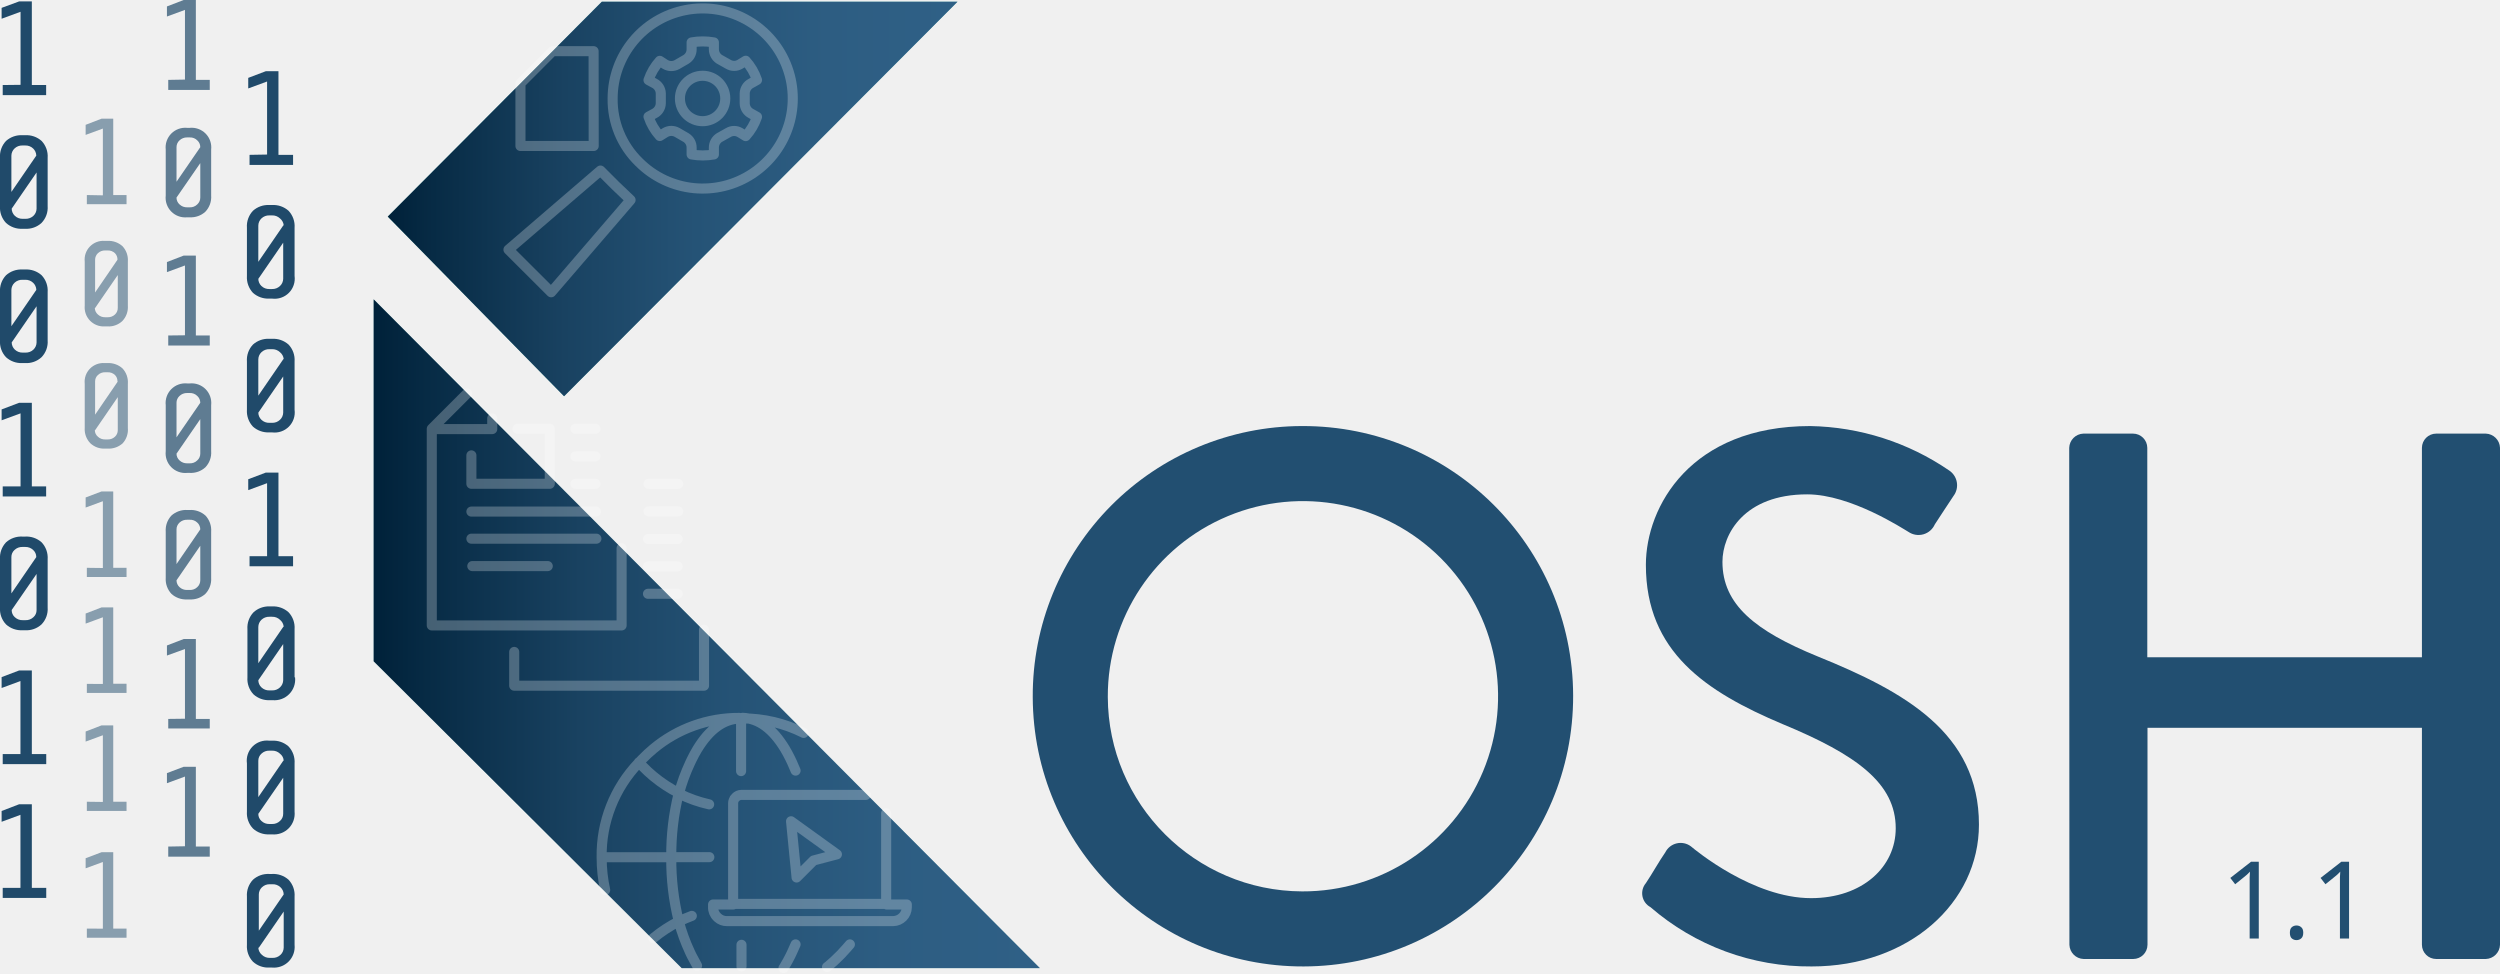
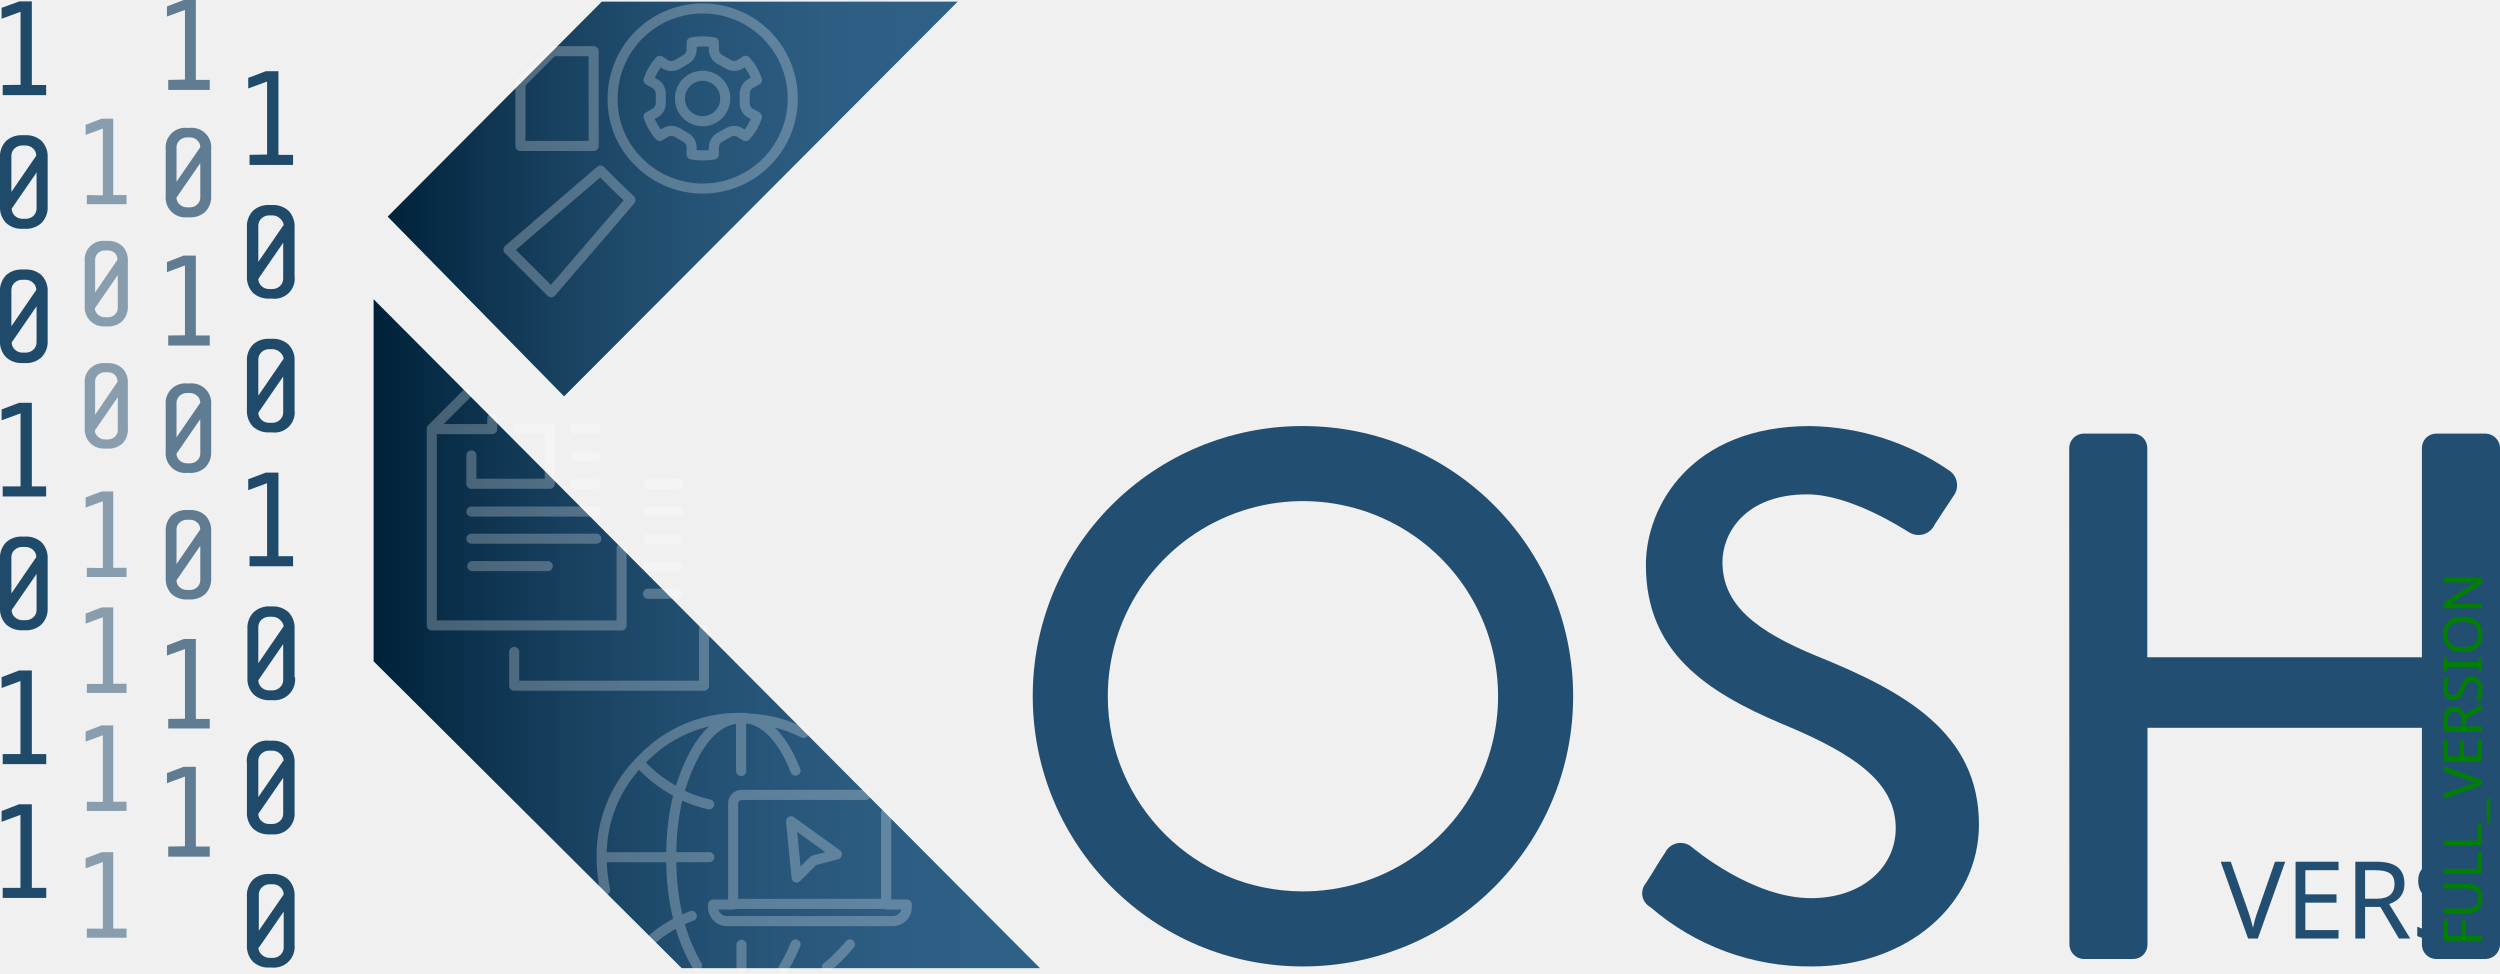
<svg xmlns="http://www.w3.org/2000/svg" xmlns:xlink="http://www.w3.org/1999/xlink" viewBox="0 0 248.15 96.65" version="1.1" id="svg4211">
  <defs id="defs4110">
    <style id="style4094">.cls-1{isolation:isolate;}.cls-2,.cls-3,.cls-4,.cls-5{fill:#224f71;}.cls-3,.cls-4,.cls-5,.cls-6{mix-blend-mode:multiply;}.cls-4{opacity:0.7;}.cls-5{opacity:0.5;}.cls-6{fill:#afdedc;}.cls-7{fill:url(#linear-gradient);}.cls-8{fill:url(#linear-gradient-2);}.cls-9{opacity:0.25;}.cls-10,.cls-11{fill:none;stroke:#fff;stroke-linecap:round;stroke-linejoin:round;}.cls-10{fill-rule:evenodd;}</style>
    <linearGradient id="linear-gradient" x1="38.49" y1="19.75" x2="95.04" y2="19.75" gradientUnits="userSpaceOnUse">
      <stop offset="0" stop-color="#002139" id="stop4096" />
      <stop offset="0.08" stop-color="#072b45" id="stop4098" />
      <stop offset="0.31" stop-color="#194261" id="stop4100" />
      <stop offset="0.54" stop-color="#255376" id="stop4102" />
      <stop offset="0.77" stop-color="#2d5d82" id="stop4104" />
      <stop offset="0.99" stop-color="#2f6086" id="stop4106" />
    </linearGradient>
    <linearGradient id="linear-gradient-2" x1="37.09" y1="62.9" x2="103.22" y2="62.9" xlink:href="#linear-gradient" />
    <linearGradient xlink:href="#linear-gradient" id="linearGradient4217" gradientUnits="userSpaceOnUse" x1="38.49" y1="19.75" x2="95.04" y2="19.75" />
  </defs>
  <path class="cls-2" d="m 129.25,42.29 a 26.82,26.82 0 1 1 -26.74,26.89 26.77,26.77 0 0 1 26.74,-26.89 z m 0,46.19 a 19.37,19.37 0 1 0 -19.29,-19.3 19.37,19.37 0 0 0 19.29,19.3 z" id="path4112" style="isolation:isolate;fill:#224f71" />
  <path class="cls-2" d="m 163.37,87.66 c 0.67,-1 1.26,-2.09 1.93,-3.06 a 1.7,1.7 0 0 1 2.54,-0.59 c 0.44,0.37 6.18,5.14 11.92,5.14 5.14,0 8.41,-3.13 8.41,-6.93 0,-4.47 -3.87,-7.3 -11.24,-10.35 -7.6,-3.21 -13.56,-7.16 -13.56,-15.8 0,-5.81 4.47,-13.78 16.31,-13.78 a 25.21,25.21 0 0 1 13.78,4.4 1.76,1.76 0 0 1 0.45,2.53 c -0.6,0.89 -1.27,1.94 -1.86,2.83 a 1.77,1.77 0 0 1 -2.61,0.75 c -0.52,-0.3 -5.74,-3.73 -10.06,-3.73 -6.25,0 -8.41,3.95 -8.41,6.7 0,4.25 3.27,6.86 9.46,9.39 8.64,3.5 16,7.6 16,16.69 0,7.75 -6.93,14.08 -16.61,14.08 a 24.14,24.14 0 0 1 -16,-5.89 1.56,1.56 0 0 1 -0.45,-2.38 z" id="path4114" style="isolation:isolate;fill:#224f71" />
  <path class="cls-2" d="m 205.39,44.45 a 1.46,1.46 0 0 1 1.41,-1.41 h 4.92 a 1.42,1.42 0 0 1 1.42,1.41 V 65.24 H 240.4 V 44.45 a 1.42,1.42 0 0 1 1.42,-1.41 h 4.91 a 1.46,1.46 0 0 1 1.42,1.41 v 49.33 a 1.46,1.46 0 0 1 -1.42,1.41 h -4.91 A 1.42,1.42 0 0 1 240.4,93.78 V 72.24 h -27.24 v 21.54 a 1.42,1.42 0 0 1 -1.42,1.41 h -4.92 a 1.46,1.46 0 0 1 -1.41,-1.41 z" id="path4116" style="isolation:isolate;fill:#224f71" />
  <path class="cls-3" d="m 0.27,8.44 v 1 h 4.31 v -1 H 3.16 V 0.14 H 1.9 L 0.16,0.78 V 1.86 L 2.04,1.17 v 7.25 z" id="path4124" style="isolation:isolate;mix-blend-mode:multiply;fill:#224f71" />
  <path class="cls-3" d="M 4.73,20.45 V 15.67 A 2.21,2.21 0 0 0 4.13,13.99 2.26,2.26 0 0 0 2.5,13.42 H 2.23 A 2.26,2.26 0 0 0 0.6,13.99 2.21,2.21 0 0 0 0,15.67 v 4.78 a 2.21,2.21 0 0 0 0.6,1.68 2.26,2.26 0 0 0 1.63,0.58 H 2.5 a 2.22,2.22 0 0 0 1.62,-0.58 2.18,2.18 0 0 0 0.61,-1.68 z m -1.13,-5 -2.47,3.6 v -3.6 a 1,1 0 0 1 0.31,-0.71 1.09,1.09 0 0 1 0.79,-0.3 H 2.5 a 1.09,1.09 0 0 1 0.79,0.3 1,1 0 0 1 0.31,0.68 z m -2.44,5.26 2.47,-3.59 v 3.59 a 1,1 0 0 1 -0.31,0.71 1.09,1.09 0 0 1 -0.79,0.3 H 2.26 A 1.09,1.09 0 0 1 1.47,21.42 1,1 0 0 1 1.16,20.71 Z" id="path4126" style="isolation:isolate;mix-blend-mode:multiply;fill:#224f71" />
  <path class="cls-3" d="M 4.73,33.78 V 29 A 2.21,2.21 0 0 0 4.13,27.32 2.26,2.26 0 0 0 2.5,26.75 H 2.23 A 2.26,2.26 0 0 0 0.6,27.32 2.21,2.21 0 0 0 0,29 v 4.78 a 2.21,2.21 0 0 0 0.6,1.68 2.26,2.26 0 0 0 1.63,0.58 H 2.5 a 2.22,2.22 0 0 0 1.62,-0.58 2.18,2.18 0 0 0 0.61,-1.68 z m -1.13,-5 -2.47,3.6 v -3.6 a 1,1 0 0 1 0.31,-0.71 1.09,1.09 0 0 1 0.79,-0.3 H 2.5 a 1.09,1.09 0 0 1 0.79,0.3 1,1 0 0 1 0.31,0.63 z M 1.16,33.99 3.63,30.4 v 3.59 A 1,1 0 0 1 3.32,34.7 1.09,1.09 0 0 1 2.53,35 H 2.26 A 1.09,1.09 0 0 1 1.47,34.7 1,1 0 0 1 1.16,33.99 Z" id="path4128" style="isolation:isolate;mix-blend-mode:multiply;fill:#224f71" />
  <path class="cls-3" d="m 0.27,48.28 v 1 h 4.31 v -1 H 3.16 v -8.3 H 1.9 l -1.74,0.66 v 1.08 l 1.88,-0.69 v 7.25 z" id="path4130" style="isolation:isolate;mix-blend-mode:multiply;fill:#224f71" />
  <path class="cls-3" d="M 4.73,60.3 V 55.52 A 2.23,2.23 0 0 0 4.13,53.83 2.26,2.26 0 0 0 2.5,53.26 H 2.23 A 2.26,2.26 0 0 0 0.6,53.83 2.23,2.23 0 0 0 0,55.52 v 4.78 a 2.21,2.21 0 0 0 0.6,1.68 2.26,2.26 0 0 0 1.63,0.58 H 2.5 A 2.22,2.22 0 0 0 4.12,61.98 2.18,2.18 0 0 0 4.73,60.3 Z m -1.13,-5 -2.47,3.6 v -3.6 a 0.93,0.93 0 0 1 0.31,-0.71 1.09,1.09 0 0 1 0.79,-0.3 H 2.5 a 1.09,1.09 0 0 1 0.79,0.3 0.93,0.93 0 0 1 0.31,0.68 z m -2.44,5.25 2.47,-3.58 v 3.58 a 0.92,0.92 0 0 1 -0.31,0.71 1.09,1.09 0 0 1 -0.79,0.3 H 2.26 A 1.09,1.09 0 0 1 1.47,61.26 0.92,0.92 0 0 1 1.16,60.55 Z" id="path4132" style="isolation:isolate;mix-blend-mode:multiply;fill:#224f71" />
  <path class="cls-3" d="m 0.27,74.85 v 1 h 4.32 v -1 H 3.16 v -8.3 H 1.9 l -1.74,0.66 v 1.08 L 2.03,67.6 v 7.25 z" id="path4134" style="isolation:isolate;mix-blend-mode:multiply;fill:#224f71" />
  <path class="cls-3" d="m 0.27,88.13 v 1 h 4.32 v -1 H 3.16 v -8.3 H 1.9 L 0.16,80.5 v 1.07 l 1.87,-0.69 v 7.25 z" id="path4136" style="isolation:isolate;mix-blend-mode:multiply;fill:#224f71" />
  <path class="cls-3" d="m 24.77,15.37 v 1 h 4.32 v -1 h -1.45 v -8.3 h -1.26 l -1.74,0.66 v 1.05 l 1.87,-0.69 v 7.25 z" id="path4138" style="isolation:isolate;mix-blend-mode:multiply;fill:#224f71" />
  <path class="cls-3" d="M 29.24,27.39 V 22.61 A 2.22,2.22 0 0 0 28.64,20.92 2.27,2.27 0 0 0 27,20.35 h -0.26 a 2.25,2.25 0 0 0 -1.63,0.57 2.22,2.22 0 0 0 -0.6,1.69 v 4.78 a 2.24,2.24 0 0 0 0.6,1.68 2.28,2.28 0 0 0 1.63,0.57 H 27 a 2,2 0 0 0 2.24,-2.25 z m -1.13,-5 -2.47,3.6 v -3.6 a 1,1 0 0 1 0.31,-0.71 1.09,1.09 0 0 1 0.79,-0.3 H 27 a 1.08,1.08 0 0 1 0.79,0.3 1,1 0 0 1 0.37,0.67 z m -2.47,5.29 2.47,-3.59 v 3.59 a 1,1 0 0 1 -0.32,0.71 1.08,1.08 0 0 1 -0.79,0.3 h -0.26 a 1.09,1.09 0 0 1 -0.79,-0.3 1,1 0 0 1 -0.31,-0.75 z" id="path4140" style="isolation:isolate;mix-blend-mode:multiply;fill:#224f71" />
  <path class="cls-3" d="M 29.24,40.67 V 35.88 A 2.21,2.21 0 0 0 28.64,34.2 2.27,2.27 0 0 0 27,33.63 h -0.26 a 2.25,2.25 0 0 0 -1.63,0.57 2.21,2.21 0 0 0 -0.6,1.68 v 4.79 a 2.24,2.24 0 0 0 0.6,1.68 2.28,2.28 0 0 0 1.63,0.57 H 27 a 2,2 0 0 0 2.24,-2.25 z m -1.13,-5 -2.47,3.6 v -3.6 a 1,1 0 0 1 0.31,-0.71 1.09,1.09 0 0 1 0.79,-0.3 H 27 a 1.08,1.08 0 0 1 0.79,0.3 1,1 0 0 1 0.37,0.67 z m -2.47,5.29 2.47,-3.59 v 3.59 a 1,1 0 0 1 -0.32,0.71 1.08,1.08 0 0 1 -0.79,0.3 h -0.26 a 1.09,1.09 0 0 1 -0.79,-0.3 1,1 0 0 1 -0.31,-0.75 z" id="path4142" style="isolation:isolate;mix-blend-mode:multiply;fill:#224f71" />
  <path class="cls-3" d="m 24.77,55.21 v 1 h 4.32 v -1 h -1.45 v -8.3 h -1.26 l -1.74,0.66 v 1.08 l 1.87,-0.69 v 7.25 z" id="path4144" style="isolation:isolate;mix-blend-mode:multiply;fill:#224f71" />
  <path class="cls-3" d="M 29.24,67.23 V 62.45 A 2.21,2.21 0 0 0 28.64,60.77 2.28,2.28 0 0 0 27,60.19 h -0.26 a 2.25,2.25 0 0 0 -1.58,0.59 2.21,2.21 0 0 0 -0.6,1.68 v 4.78 a 2.21,2.21 0 0 0 0.6,1.68 2.24,2.24 0 0 0 1.63,0.58 h 0.26 a 2.06,2.06 0 0 0 2.24,-2.26 z m -1.13,-5 -2.47,3.6 v -3.6 a 1,1 0 0 1 0.31,-0.71 1.09,1.09 0 0 1 0.79,-0.3 H 27 a 1.08,1.08 0 0 1 0.79,0.3 1,1 0 0 1 0.37,0.68 z m -2.47,5.29 2.47,-3.59 v 3.59 a 1,1 0 0 1 -0.32,0.71 1.08,1.08 0 0 1 -0.79,0.3 h -0.26 a 1.09,1.09 0 0 1 -0.79,-0.3 1,1 0 0 1 -0.31,-0.74 z" id="path4146" style="isolation:isolate;mix-blend-mode:multiply;fill:#224f71" />
  <path class="cls-3" d="M 29.24,80.52 V 75.78 A 2.23,2.23 0 0 0 28.64,74.09 2.27,2.27 0 0 0 27,73.52 h -0.26 a 2,2 0 0 0 -2.23,2.26 v 4.78 a 2.21,2.21 0 0 0 0.6,1.68 2.24,2.24 0 0 0 1.63,0.58 H 27 a 2.06,2.06 0 0 0 2.24,-2.26 z m -1.13,-5 -2.47,3.6 v -3.6 a 0.93,0.93 0 0 1 0.31,-0.71 1.09,1.09 0 0 1 0.79,-0.3 H 27 a 1.08,1.08 0 0 1 0.79,0.3 0.94,0.94 0 0 1 0.37,0.68 z m -2.47,5.26 2.47,-3.58 v 3.58 a 0.94,0.94 0 0 1 -0.32,0.71 1.08,1.08 0 0 1 -0.79,0.3 h -0.26 a 1.09,1.09 0 0 1 -0.79,-0.3 0.93,0.93 0 0 1 -0.31,-0.71 z" id="path4148" style="isolation:isolate;mix-blend-mode:multiply;fill:#224f71" />
  <path class="cls-3" d="M 29.24,93.78 V 89 A 2.21,2.21 0 0 0 28.64,87.32 2.27,2.27 0 0 0 27,86.75 h -0.26 a 2.25,2.25 0 0 0 -1.63,0.57 2.21,2.21 0 0 0 -0.6,1.68 v 4.78 a 2.21,2.21 0 0 0 0.6,1.68 2.24,2.24 0 0 0 1.63,0.58 H 27 a 2.06,2.06 0 0 0 2.24,-2.26 z m -1.08,-5 -2.47,3.6 v -3.6 a 1,1 0 0 1 0.31,-0.71 1.09,1.09 0 0 1 0.79,-0.3 h 0.26 a 1.08,1.08 0 0 1 0.79,0.3 1,1 0 0 1 0.32,0.71 z m -2.47,5.29 2.47,-3.59 v 3.59 a 1,1 0 0 1 -0.32,0.71 1.08,1.08 0 0 1 -0.79,0.3 H 26.79 A 1.09,1.09 0 0 1 26,94.78 1,1 0 0 1 25.64,94.06 Z" id="path4150" style="isolation:isolate;mix-blend-mode:multiply;fill:#224f71" />
  <path class="cls-4" d="m 16.7,7.93 v 1 h 4.12 v -1 H 19.44 V 0 h -1.21 l -1.66,0.64 v 1 L 18.36,0.98 V 7.9 Z" id="path4152" style="opacity:0.7;isolation:isolate;mix-blend-mode:multiply;fill:#224f71" />
  <path class="cls-4" d="m 20.96,19.41 v -4.56 a 1.95,1.95 0 0 0 -2.13,-2.16 h -0.25 a 1.95,1.95 0 0 0 -2.13,2.16 v 4.56 a 1.95,1.95 0 0 0 2.13,2.16 h 0.25 a 2.13,2.13 0 0 0 1.55,-0.55 2.1,2.1 0 0 0 0.58,-1.61 z m -1.08,-4.8 -2.36,3.43 v -3.43 a 0.9,0.9 0 0 1 0.3,-0.68 1.06,1.06 0 0 1 0.76,-0.29 h 0.25 a 1,1 0 0 1 0.75,0.29 0.9,0.9 0 0 1 0.3,0.68 z m -2.36,5 2.36,-3.42 v 3.42 a 0.9,0.9 0 0 1 -0.3,0.68 1,1 0 0 1 -0.75,0.29 h -0.25 a 1.06,1.06 0 0 1 -0.76,-0.29 0.9,0.9 0 0 1 -0.3,-0.64 z" id="path4154" style="opacity:0.7;isolation:isolate;mix-blend-mode:multiply;fill:#224f71" />
  <path class="cls-4" d="m 16.7,33.3 v 1 h 4.12 v -1 h -1.38 v -7.93 h -1.21 l -1.66,0.64 v 1 l 1.79,-0.66 v 6.93 z" id="path4156" style="opacity:0.7;isolation:isolate;mix-blend-mode:multiply;fill:#224f71" />
  <path class="cls-4" d="m 20.96,44.78 v -4.56 a 1.95,1.95 0 0 0 -2.13,-2.16 h -0.25 a 1.95,1.95 0 0 0 -2.13,2.16 v 4.56 a 1.95,1.95 0 0 0 2.13,2.16 h 0.25 a 2.13,2.13 0 0 0 1.55,-0.55 2.1,2.1 0 0 0 0.58,-1.61 z m -1.08,-4.8 -2.36,3.43 v -3.43 a 0.91,0.91 0 0 1 0.3,-0.68 1.06,1.06 0 0 1 0.76,-0.29 h 0.25 a 1,1 0 0 1 0.75,0.29 0.91,0.91 0 0 1 0.3,0.67 z m -2.36,5.05 2.36,-3.43 v 3.43 a 0.89,0.89 0 0 1 -0.3,0.67 1,1 0 0 1 -0.75,0.29 h -0.25 a 1.06,1.06 0 0 1 -0.76,-0.29 0.89,0.89 0 0 1 -0.3,-0.68 z" id="path4158" style="opacity:0.7;isolation:isolate;mix-blend-mode:multiply;fill:#224f71" />
  <path class="cls-4" d="m 16.7,71.36 v 0.95 h 4.12 v -0.95 h -1.38 v -7.93 h -1.21 l -1.66,0.64 v 1 l 1.79,-0.65 v 6.92 z" id="path4160" style="opacity:0.7;isolation:isolate;mix-blend-mode:multiply;fill:#224f71" />
  <path class="cls-4" d="m 20.96,57.36 v -4.58 a 2.12,2.12 0 0 0 -0.57,-1.61 2.18,2.18 0 0 0 -1.56,-0.55 h -0.25 a 2.18,2.18 0 0 0 -1.56,0.55 2.12,2.12 0 0 0 -0.57,1.61 v 4.57 a 2.13,2.13 0 0 0 0.57,1.6 2.15,2.15 0 0 0 1.56,0.55 h 0.25 a 2.13,2.13 0 0 0 1.55,-0.55 2.09,2.09 0 0 0 0.58,-1.59 z m -1.08,-4.81 -2.36,3.44 v -3.44 a 0.91,0.91 0 0 1 0.3,-0.68 1.05,1.05 0 0 1 0.76,-0.28 h 0.25 a 1,1 0 0 1 0.75,0.28 0.91,0.91 0 0 1 0.3,0.68 z m -2.36,5.05 2.36,-3.43 v 3.43 a 0.91,0.91 0 0 1 -0.3,0.68 1,1 0 0 1 -0.75,0.28 h -0.25 a 1.05,1.05 0 0 1 -0.76,-0.28 0.91,0.91 0 0 1 -0.3,-0.68 z" id="path4162" style="opacity:0.7;isolation:isolate;mix-blend-mode:multiply;fill:#224f71" />
  <path class="cls-4" d="m 16.7,84.03 v 1 h 4.12 v -1 h -1.38 v -7.92 h -1.21 l -1.66,0.63 v 1 l 1.79,-0.66 V 84 Z" id="path4164" style="opacity:0.7;isolation:isolate;mix-blend-mode:multiply;fill:#224f71" />
  <path class="cls-5" d="m 8.62,19.36 v 0.91 h 3.94 V 19.36 H 11.24 V 11.78 H 10.08 L 8.5,12.39 v 1 l 1.71,-0.63 v 6.63 z" id="path4166" style="opacity:0.5;isolation:isolate;mix-blend-mode:multiply;fill:#224f71" />
  <path class="cls-5" d="m 12.69,30.34 v -4.37 a 2,2 0 0 0 -0.54,-1.54 2.07,2.07 0 0 0 -1.5,-0.52 h -0.24 a 1.86,1.86 0 0 0 -2,2.06 v 4.37 a 1.89,1.89 0 0 0 2,2.06 h 0.24 a 2,2 0 0 0 1.49,-0.53 2,2 0 0 0 0.55,-1.53 z m -1,-4.6 -2.25,3.29 v -3.25 a 0.88,0.88 0 0 1 0.28,-0.65 1,1 0 0 1 0.72,-0.27 h 0.24 a 1,1 0 0 1 0.73,0.27 0.88,0.88 0 0 1 0.25,0.65 z m -2.25,4.83 2.25,-3.27 v 3.27 a 0.86,0.86 0 0 1 -0.28,0.65 1,1 0 0 1 -0.73,0.27 H 10.44 A 1,1 0 0 1 9.72,31.22 0.86,0.86 0 0 1 9.41,30.57 Z" id="path4168" style="opacity:0.5;isolation:isolate;mix-blend-mode:multiply;fill:#224f71" />
  <path class="cls-5" d="m 8.62,67.88 v 0.9 h 3.94 V 67.87 H 11.24 V 60.29 H 10.08 L 8.5,60.9 v 1 l 1.71,-0.63 v 6.62 z" id="path4170" style="opacity:0.5;isolation:isolate;mix-blend-mode:multiply;fill:#224f71" />
  <path class="cls-5" d="m 8.62,92.17 v 0.91 h 3.94 v -0.91 h -1.32 v -7.58 h -1.16 l -1.58,0.6 v 1 l 1.71,-0.63 v 6.62 z" id="path4172" style="opacity:0.5;isolation:isolate;mix-blend-mode:multiply;fill:#224f71" />
  <path class="cls-5" d="m 8.62,56.36 v 0.91 h 3.94 v -0.91 h -1.32 v -7.58 h -1.16 l -1.58,0.6 v 1 l 1.71,-0.63 v 6.63 z" id="path4174" style="opacity:0.5;isolation:isolate;mix-blend-mode:multiply;fill:#224f71" />
  <path class="cls-5" d="M 12.69,42.47 V 38.1 a 2,2 0 0 0 -0.54,-1.54 2.07,2.07 0 0 0 -1.5,-0.52 h -0.24 a 1.86,1.86 0 0 0 -2,2.06 v 4.37 a 2,2 0 0 0 0.56,1.53 2,2 0 0 0 1.48,0.53 h 0.24 A 2.07,2.07 0 0 0 12.18,44 2,2 0 0 0 12.69,42.47 Z m -1,-4.6 -2.25,3.29 v -3.29 a 0.86,0.86 0 0 1 0.28,-0.65 1,1 0 0 1 0.72,-0.27 h 0.24 a 1,1 0 0 1 0.73,0.27 0.86,0.86 0 0 1 0.25,0.65 z m -2.25,4.83 2.25,-3.28 v 3.28 a 0.86,0.86 0 0 1 -0.28,0.65 1,1 0 0 1 -0.73,0.27 H 10.44 A 1,1 0 0 1 9.72,43.35 0.86,0.86 0 0 1 9.41,42.7 Z" id="path4176" style="opacity:0.5;isolation:isolate;mix-blend-mode:multiply;fill:#224f71" />
  <path class="cls-5" d="m 8.62,79.58 v 0.91 h 3.94 V 79.58 H 11.24 V 72 H 10.08 L 8.5,72.61 v 1 l 1.71,-0.63 v 6.62 z" id="path4178" style="opacity:0.5;isolation:isolate;mix-blend-mode:multiply;fill:#224f71" />
  <polygon class="cls-6" points="37.09,29.71 37.09,65.64 67.67,96.1 103.22,96.1 " id="polygon4180" style="isolation:isolate;mix-blend-mode:multiply;fill:#afdedc" />
  <polygon class="cls-6" points="55.99,39.33 95.04,0.17 59.74,0.17 38.49,21.5 " id="polygon4182" style="isolation:isolate;mix-blend-mode:multiply;fill:#afdedc" />
  <polygon class="cls-6" points="55.99,39.33 95.04,0.17 59.74,0.17 38.49,21.5 " id="polygon4184" style="isolation:isolate;mix-blend-mode:multiply;fill:#afdedc" />
  <polygon class="cls-7" points="55.99,39.33 95.04,0.17 59.74,0.17 38.49,21.5 " id="polygon4186" style="isolation:isolate;fill:url(#linearGradient4217)" />
  <polygon class="cls-8" points="37.09,29.71 37.09,65.64 67.67,96.1 103.22,96.1 " id="polygon4188" style="isolation:isolate;fill:url(#linear-gradient-2)" />
  <g class="cls-9" id="g4192" style="opacity:0.25;isolation:isolate">
    <path class="cls-10" d="m 484.63,443.42 v 2.82 h 7.78 v -5.46 h -3.2 m 7.74,5.47 h -2 m 0,-2.73 h 2 m 0,-2.74 h -2 M 484.63,449 H 497 m -10.3,-9.25 v 1.06 h -6 v 19.49 h 18.84 v -7.67 m -18.84,-11.85 3.51,-3.51 m 18,11.71 h 2.95 m 0,-2.73 h -2.95 m -13.33,16.68 v 3.35 h 18.84 v -5.56 m -23,-6.31 h 7.49 m 4.83,-2.72 h -12.41 m 20.48,5.47 h -2.95 m 0,-2.72 h 2.95 m 0,-2.72 h -2.95" transform="translate(-437.84,-398.22)" id="path4190" style="fill:none;fill-rule:evenodd;stroke:#ffffff;stroke-linecap:round;stroke-linejoin:round" />
  </g>
  <g class="cls-9" id="g4202" style="opacity:0.25;isolation:isolate">
    <polygon class="cls-11" points="51.66,8.28 51.66,14.49 58.93,14.49 58.92,5.08 54.85,5.08 " id="polygon4194" style="fill:none;stroke:#ffffff;stroke-linecap:round;stroke-linejoin:round" />
    <path class="cls-11" d="m 498.92,416.63 -1.48,-1.48 -9.13,7.85 v 0 l 4.24,4.23 v 0 l 7.88,-9.16 z" transform="translate(-437.84,-398.22)" id="path4196" style="fill:none;stroke:#ffffff;stroke-linecap:round;stroke-linejoin:round" />
    <path class="cls-11" d="m 501.26,414.31 a 8.94,8.94 0 1 0 -2.61,-6.32 8.63,8.63 0 0 0 2.61,6.32 z m 1.54,-7.82 -0.59,-0.32 a 5.4,5.4 0 0 1 1.12,-1.91 l 0.56,0.36 a 1.17,1.17 0 0 0 1.17,0 l 0.88,-0.51 a 1.16,1.16 0 0 0 0.55,-1 v -0.68 a 6.16,6.16 0 0 1 2.21,0 v 0.67 a 1.18,1.18 0 0 0 0.54,1 l 0.89,0.5 a 1.13,1.13 0 0 0 1.16,0 l 0.57,-0.35 a 5.4,5.4 0 0 1 1.12,1.91 l -0.59,0.33 a 1.16,1.16 0 0 0 -0.63,1 v 1 a 1.16,1.16 0 0 0 0.63,1 l 0.59,0.33 a 5.4,5.4 0 0 1 -1.12,1.91 l -0.57,-0.35 a 1.13,1.13 0 0 0 -1.16,0 l -0.89,0.5 a 1.17,1.17 0 0 0 -0.54,1 v 0.67 a 6.16,6.16 0 0 1 -2.21,0 v -0.67 a 1.16,1.16 0 0 0 -0.55,-1 l -0.88,-0.51 a 1.17,1.17 0 0 0 -1.17,0 l -0.56,0.35 a 5.35,5.35 0 0 1 -1.12,-1.92 l 0.59,-0.32 a 1.16,1.16 0 0 0 0.63,-1 v -1 a 1.16,1.16 0 0 0 -0.63,-0.99 z" transform="translate(-437.84,-398.22)" id="path4198" style="fill:none;stroke:#ffffff;stroke-linecap:round;stroke-linejoin:round" />
    <path class="cls-11" d="m 507.58,410.25 a 2.25,2.25 0 0 0 2.25,-2.26 2.25,2.25 0 1 0 -4.5,0 2.25,2.25 0 0 0 2.25,2.26 z" transform="translate(-437.84,-398.22)" id="path4200" style="fill:none;stroke:#ffffff;stroke-linecap:round;stroke-linejoin:round" />
  </g>
  <g class="cls-9" id="g4206" style="opacity:0.25;isolation:isolate">
    <path class="cls-10" d="m 511.4,474.76 v -5.22 h -0.16 c -1.6,0.06 -3,1.09 -4.2,3.07 -0.18,0.3 -0.36,0.63 -0.54,1 l -0.18,0.38 a 18.11,18.11 0 0 0 -1.09,3 12.84,12.84 0 0 0 3,1.07 m 3.14,-8.53 h 0.16 a 13.39,13.39 0 0 1 6.08,1.44 m 6.18,6.15 h -12.36 a 0.79,0.79 0 0 0 -0.57,0.25 0.66,0.66 0 0 0 -0.2,0.31 0.75,0.75 0 0 0 -0.05,0.26 v 10 h 15.19 v -9 m -7.2,4.69 -1.69,1.69 -0.55,-5.58 4.55,3.28 z m -7.05,-14.16 c 1.6,0.06 3,1.09 4.2,3.07 0.18,0.3 0.36,0.63 0.54,1 l 0.18,0.38 c 0.12,0.26 0.23,0.52 0.34,0.79 m -18.9,11.85 a 14.8,14.8 0 0 1 -0.35,-3.23 v 0 a 13.27,13.27 0 0 1 3.68,-9.4 l 0.37,-0.38 a 14.06,14.06 0 0 1 1.08,-1 13.2,13.2 0 0 1 8.54,-3.07 m -4.72,19.65 a 12.26,12.26 0 0 0 -1.29,0.56 18.58,18.58 0 0 0 1.09,3 l 0.18,0.38 q 0.27,0.53 0.54,1 m -4.34,-2.73 a 13.61,13.61 0 0 1 2.53,-1.66 25.19,25.19 0 0 1 -0.75,-6.37 h -6.91 m 7.66,-6.38 a 25.24,25.24 0 0 0 -0.75,6.37 h 3.78 m -7,-9.41 0.37,0.39 a 14.06,14.06 0 0 0 1.08,1 13.61,13.61 0 0 0 2.53,1.66 m 10.38,17.37 a 0.83,0.83 0 0 1 0.08,-0.12 l 0.06,-0.11 c 0.19,-0.31 0.37,-0.64 0.55,-1 l 0.18,-0.38 0.33,-0.74 m 5.39,0 c -0.21,0.25 -0.43,0.5 -0.66,0.74 a 4.27,4.27 0 0 1 -0.36,0.38 q -0.52,0.53 -1.08,1 l -0.17,0.13 M 510.62,488 h -2 v 0.24 a 1.31,1.31 0 0 0 0.4,1 l 0.06,0.06 a 1.32,1.32 0 0 0 0.92,0.35 h 16.48 a 1.38,1.38 0 0 0 1.37,-1.38 V 488 h -2 m -14.41,4 v 2.15" transform="translate(-437.84,-398.22)" id="path4204" style="fill:none;fill-rule:evenodd;stroke:#ffffff;stroke-linecap:round;stroke-linejoin:round" />
  </g>
  <text xml:space="preserve" style="font-style:normal;font-weight:normal;font-size:40px;line-height:1.25;font-family:sans-serif;letter-spacing:0px;word-spacing:0px;fill:#224f71;fill-opacity:1;stroke:none" x="220.427" y="93.16" id="text4318">
-     <tspan id="tspan4316" x="220.427" y="93.16" style="font-style:normal;font-variant:normal;font-weight:normal;font-stretch:normal;font-size:10.667px;font-family:sans-serif;-inkscape-font-specification:'sans-serif, Normal';font-variant-ligatures:normal;font-variant-caps:normal;font-variant-numeric:normal;font-feature-settings:normal;text-align:start;writing-mode:lr-tb;text-anchor:start;fill:#224f71;fill-opacity:1">1.1</tspan>
+     <tspan id="tspan4316" x="220.427" y="93.16" style="font-style:normal;font-variant:normal;font-weight:normal;font-stretch:normal;font-size:10.667px;font-family:sans-serif;-inkscape-font-specification:'sans-serif, Normal';font-variant-ligatures:normal;font-variant-caps:normal;font-variant-numeric:normal;font-feature-settings:normal;text-align:start;writing-mode:lr-tb;text-anchor:start;fill:#224f71;fill-opacity:1">VERSION_NUMBER</tspan>
  </text>
  <text xml:space="preserve" style="font-style:normal;font-weight:normal;font-size:40px;line-height:1.25;font-family:sans-serif;letter-spacing:0px;word-spacing:0px;fill:#000000;fill-opacity:1;stroke:none" x="-93.897" y="246.353" id="text4402" transform="rotate(-90)">
-     <tspan id="tspan4400" x="-93.897" y="246.353" style="font-style:normal;font-variant:normal;font-weight:normal;font-stretch:normal;font-size:5.333px;font-family:sans-serif;-inkscape-font-specification:'sans-serif, Normal';font-variant-ligatures:normal;font-variant-caps:normal;font-variant-numeric:normal;font-feature-settings:normal;text-align:start;writing-mode:lr-tb;text-anchor:start;fill:#008000" />
+     <tspan id="tspan4400" x="-93.897" y="246.353" style="font-style:normal;font-variant:normal;font-weight:normal;font-stretch:normal;font-size:5.333px;font-family:sans-serif;-inkscape-font-specification:'sans-serif, Normal';font-variant-ligatures:normal;font-variant-caps:normal;font-variant-numeric:normal;font-feature-settings:normal;text-align:start;writing-mode:lr-tb;text-anchor:start;fill:#008000">FULL_VERSION</tspan>
  </text>
</svg>
